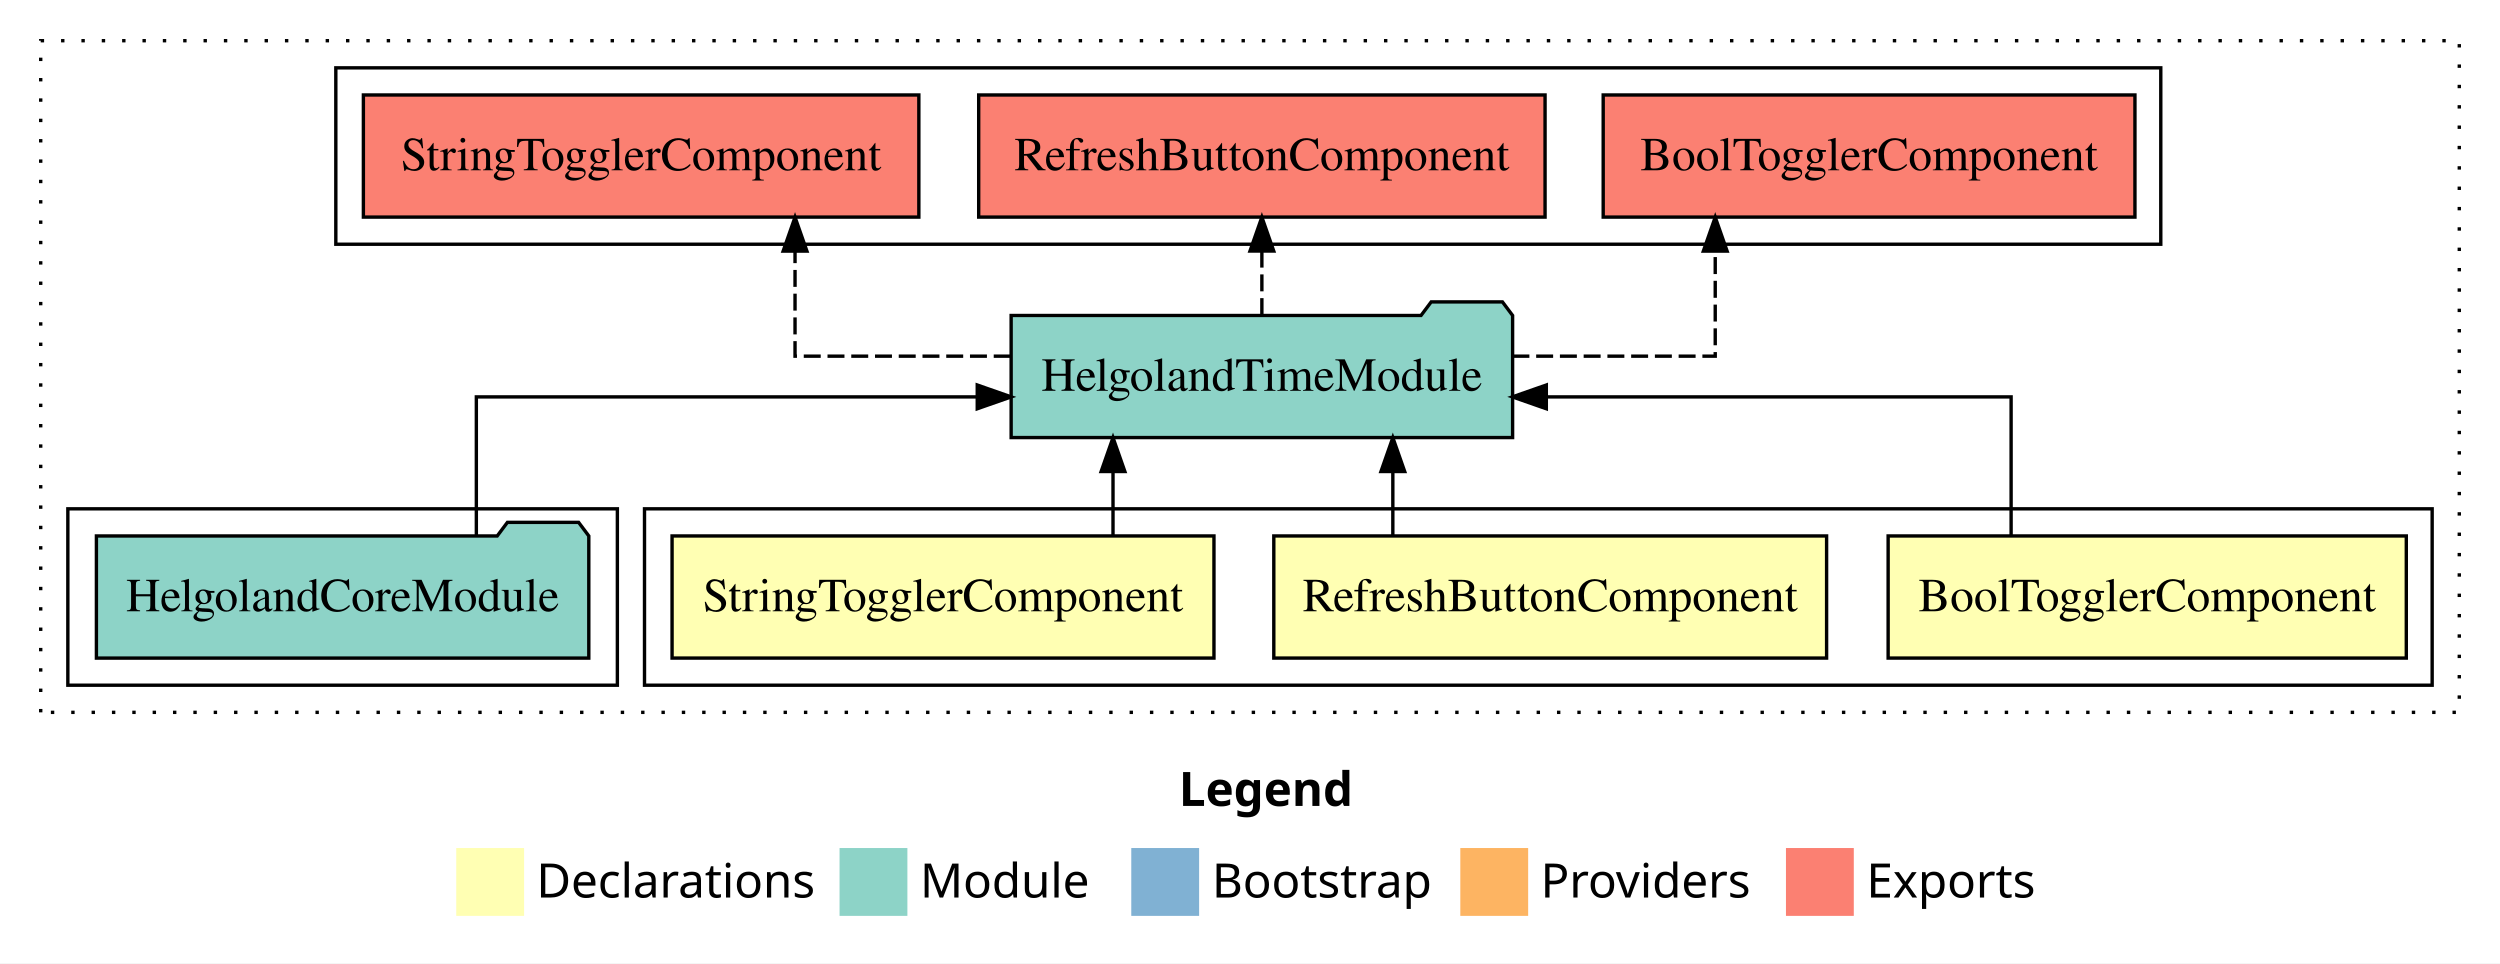
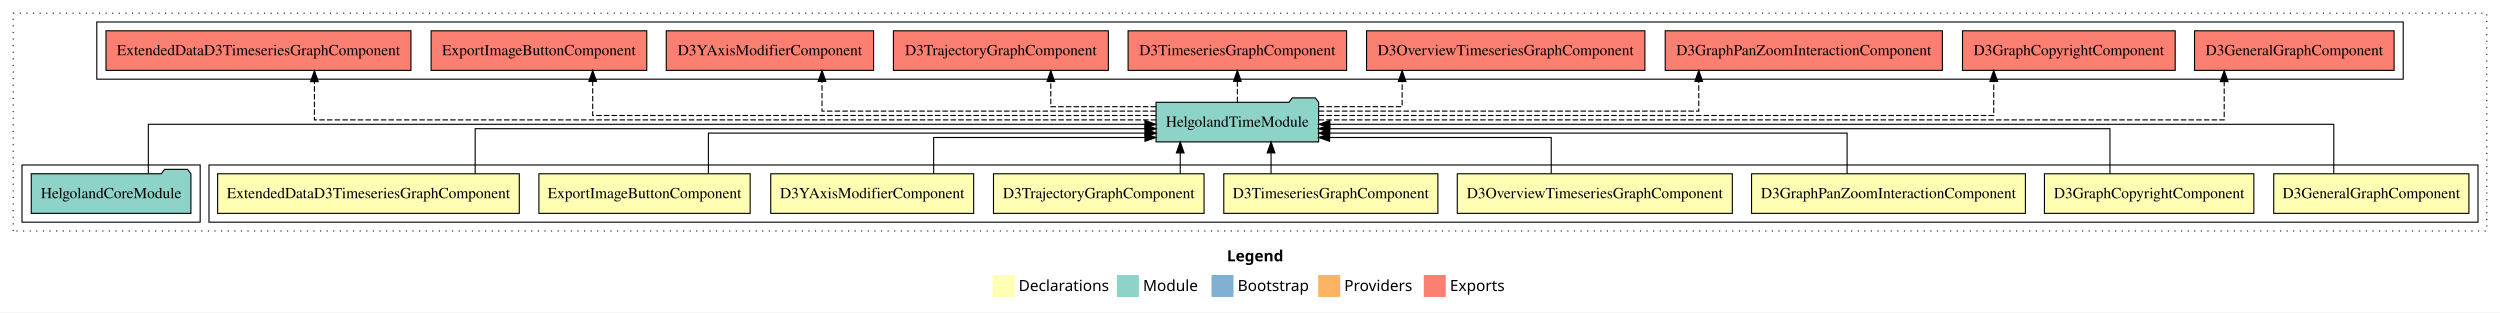
- <svg xmlns="http://www.w3.org/2000/svg" width="737pt" height="284pt" viewBox="0.00 0.00 737.00 284.00">
+ <svg xmlns="http://www.w3.org/2000/svg" width="2273pt" height="284pt" viewBox="0.00 0.00 2273.00 284.00">
  <g id="graph0" class="graph" transform="scale(1 1) rotate(0) translate(4 280)">
-     <polygon fill="#ffffff" stroke="transparent" points="-4,4 -4,-280 733,-280 733,4 -4,4" />
-     <text text-anchor="start" x="343.509" y="-42.4" font-family="sans-serif" font-weight="bold" font-size="14.00" fill="#000000">Legend</text>
-     <polygon fill="#ffffb3" stroke="transparent" points="130.5,-10 130.5,-30 150.5,-30 150.5,-10 130.5,-10" />
-     <text text-anchor="start" x="154.129" y="-15.4" font-family="sans-serif" font-size="14.00" fill="#000000">  Declarations</text>
-     <polygon fill="#8dd3c7" stroke="transparent" points="243.5,-10 243.5,-30 263.5,-30 263.5,-10 243.5,-10" />
-     <text text-anchor="start" x="267.225" y="-15.4" font-family="sans-serif" font-size="14.00" fill="#000000">  Module</text>
-     <polygon fill="#80b1d3" stroke="transparent" points="329.5,-10 329.5,-30 349.5,-30 349.5,-10 329.5,-10" />
-     <text text-anchor="start" x="353.281" y="-15.4" font-family="sans-serif" font-size="14.00" fill="#000000">  Bootstrap</text>
-     <polygon fill="#fdb462" stroke="transparent" points="426.5,-10 426.5,-30 446.5,-30 446.5,-10 426.5,-10" />
-     <text text-anchor="start" x="450.173" y="-15.4" font-family="sans-serif" font-size="14.00" fill="#000000">  Providers</text>
-     <polygon fill="#fb8072" stroke="transparent" points="522.5,-10 522.5,-30 542.5,-30 542.5,-10 522.5,-10" />
-     <text text-anchor="start" x="546.226" y="-15.4" font-family="sans-serif" font-size="14.00" fill="#000000">  Exports</text>
+     <polygon fill="#ffffff" stroke="transparent" points="-4,4 -4,-280 2269,-280 2269,4 -4,4" />
+     <text text-anchor="start" x="1111.509" y="-42.4" font-family="sans-serif" font-weight="bold" font-size="14.00" fill="#000000">Legend</text>
+     <polygon fill="#ffffb3" stroke="transparent" points="898.5,-10 898.5,-30 918.5,-30 918.5,-10 898.5,-10" />
+     <text text-anchor="start" x="922.129" y="-15.4" font-family="sans-serif" font-size="14.00" fill="#000000">  Declarations</text>
+     <polygon fill="#8dd3c7" stroke="transparent" points="1011.5,-10 1011.5,-30 1031.5,-30 1031.5,-10 1011.5,-10" />
+     <text text-anchor="start" x="1035.225" y="-15.4" font-family="sans-serif" font-size="14.00" fill="#000000">  Module</text>
+     <polygon fill="#80b1d3" stroke="transparent" points="1097.5,-10 1097.5,-30 1117.5,-30 1117.5,-10 1097.5,-10" />
+     <text text-anchor="start" x="1121.281" y="-15.4" font-family="sans-serif" font-size="14.00" fill="#000000">  Bootstrap</text>
+     <polygon fill="#fdb462" stroke="transparent" points="1194.5,-10 1194.5,-30 1214.5,-30 1214.5,-10 1194.5,-10" />
+     <text text-anchor="start" x="1218.173" y="-15.4" font-family="sans-serif" font-size="14.00" fill="#000000">  Providers</text>
+     <polygon fill="#fb8072" stroke="transparent" points="1290.5,-10 1290.5,-30 1310.5,-30 1310.5,-10 1290.5,-10" />
+     <text text-anchor="start" x="1314.226" y="-15.4" font-family="sans-serif" font-size="14.00" fill="#000000">  Exports</text>
    <g id="clust1" class="cluster">
-       <polygon fill="none" stroke="#000000" stroke-dasharray="1,5" points="8,-70 8,-268 721,-268 721,-70 8,-70" />
+       <polygon fill="none" stroke="#000000" stroke-dasharray="1,5" points="8,-70 8,-268 2257,-268 2257,-70 8,-70" />
    </g>
    <g id="clust2" class="cluster">
-       <polygon fill="none" stroke="#000000" points="186,-78 186,-130 713,-130 713,-78 186,-78" />
+       <polygon fill="none" stroke="#000000" points="186,-78 186,-130 2249,-130 2249,-78 186,-78" />
    </g>
-     <g id="clust6" class="cluster">
+     <g id="clust12" class="cluster">
      <polygon fill="none" stroke="#000000" points="16,-78 16,-130 178,-130 178,-78 16,-78" />
    </g>
-     <g id="clust7" class="cluster">
-       <polygon fill="none" stroke="#000000" points="95,-208 95,-260 633,-260 633,-208 95,-208" />
+     <g id="clust13" class="cluster">
+       <polygon fill="none" stroke="#000000" points="84,-208 84,-260 2181,-260 2181,-208 84,-208" />
    </g>
    <g id="node1" class="node">
-       <polygon fill="#ffffb3" stroke="#000000" points="705.378,-122 552.622,-122 552.622,-86 705.378,-86 705.378,-122" />
-       <text text-anchor="middle" x="629" y="-99.8" font-family="Times,serif" font-size="14.00" fill="#000000">BoolTogglerComponent</text>
+       <polygon fill="#ffffb3" stroke="#000000" points="2240.723,-122 2063.277,-122 2063.277,-86 2240.723,-86 2240.723,-122" />
+       <text text-anchor="middle" x="2152" y="-99.8" font-family="Times,serif" font-size="14.00" fill="#000000">D3GeneralGraphComponent</text>
+     </g>
+     <g id="node10" class="node">
+       <polygon fill="#8dd3c7" stroke="#000000" points="1194.916,-187 1191.916,-191 1170.916,-191 1167.916,-187 1047.084,-187 1047.084,-151 1194.916,-151 1194.916,-187" />
+       <text text-anchor="middle" x="1121" y="-164.8" font-family="Times,serif" font-size="14.00" fill="#000000">HelgolandTimeModule</text>
+     </g>
+     <g id="edge1" class="edge">
+       <path fill="none" stroke="#000000" d="M2117.875,-122.222C2117.875,-140.828 2117.875,-167 2117.875,-167 2117.875,-167 1205.113,-167 1205.113,-167" />
+       <polygon fill="#000000" stroke="#000000" points="1205.113,-163.5 1195.113,-167 1205.113,-170.5 1205.113,-163.5" />
+     </g>
+     <g id="node2" class="node">
+       <polygon fill="#ffffb3" stroke="#000000" points="2045.199,-122 1854.801,-122 1854.801,-86 2045.199,-86 2045.199,-122" />
+       <text text-anchor="middle" x="1950" y="-99.8" font-family="Times,serif" font-size="14.00" fill="#000000">D3GraphCopyrightComponent</text>
+     </g>
+     <g id="edge2" class="edge">
+       <path fill="none" stroke="#000000" d="M1914.375,-122.022C1914.375,-139.373 1914.375,-163 1914.375,-163 1914.375,-163 1204.926,-163 1204.926,-163" />
+       <polygon fill="#000000" stroke="#000000" points="1204.926,-159.5 1194.926,-163 1204.926,-166.5 1204.926,-159.5" />
+     </g>
+     <g id="node3" class="node">
+       <polygon fill="#ffffb3" stroke="#000000" points="1837.498,-122 1588.502,-122 1588.502,-86 1837.498,-86 1837.498,-122" />
+       <text text-anchor="middle" x="1713" y="-99.8" font-family="Times,serif" font-size="14.00" fill="#000000">D3GraphPanZoomInteractionComponent</text>
+     </g>
+     <g id="edge3" class="edge">
+       <path fill="none" stroke="#000000" d="M1675.375,-122.009C1675.375,-138.049 1675.375,-159 1675.375,-159 1675.375,-159 1204.903,-159 1204.903,-159" />
+       <polygon fill="#000000" stroke="#000000" points="1204.903,-155.5 1194.903,-159 1204.903,-162.5 1204.903,-155.5" />
    </g>
    <g id="node4" class="node">
-       <polygon fill="#8dd3c7" stroke="#000000" points="441.916,-187 438.916,-191 417.916,-191 414.916,-187 294.084,-187 294.084,-151 441.916,-151 441.916,-187" />
-       <text text-anchor="middle" x="368" y="-164.8" font-family="Times,serif" font-size="14.00" fill="#000000">HelgolandTimeModule</text>
+       <polygon fill="#ffffb3" stroke="#000000" points="1571.032,-122 1320.968,-122 1320.968,-86 1571.032,-86 1571.032,-122" />
+       <text text-anchor="middle" x="1446" y="-99.8" font-family="Times,serif" font-size="14.00" fill="#000000">D3OverviewTimeseriesGraphComponent</text>
    </g>
-     <g id="edge1" class="edge">
-       <path fill="none" stroke="#000000" d="M588.875,-122.022C588.875,-139.373 588.875,-163 588.875,-163 588.875,-163 451.855,-163 451.855,-163" />
-       <polygon fill="#000000" stroke="#000000" points="451.855,-159.5 441.855,-163 451.855,-166.5 451.855,-159.5" />
+     <g id="edge4" class="edge">
+       <path fill="none" stroke="#000000" d="M1406.375,-122.124C1406.375,-136.783 1406.375,-155 1406.375,-155 1406.375,-155 1204.862,-155 1204.862,-155" />
+       <polygon fill="#000000" stroke="#000000" points="1204.862,-151.5 1194.862,-155 1204.862,-158.5 1204.862,-151.5" />
    </g>
-     <g id="node2" class="node">
-       <polygon fill="#ffffb3" stroke="#000000" points="534.482,-122 371.518,-122 371.518,-86 534.482,-86 534.482,-122" />
-       <text text-anchor="middle" x="453" y="-99.8" font-family="Times,serif" font-size="14.00" fill="#000000">RefreshButtonComponent</text>
+     <g id="node5" class="node">
+       <polygon fill="#ffffb3" stroke="#000000" points="1303.339,-122 1108.661,-122 1108.661,-86 1303.339,-86 1303.339,-122" />
+       <text text-anchor="middle" x="1206" y="-99.8" font-family="Times,serif" font-size="14.00" fill="#000000">D3TimeseriesGraphComponent</text>
    </g>
-     <g id="edge2" class="edge">
-       <path fill="none" stroke="#000000" d="M406.608,-122.106C406.608,-122.106 406.608,-140.991 406.608,-140.991" />
-       <polygon fill="#000000" stroke="#000000" points="403.108,-140.991 406.608,-150.991 410.108,-140.991 403.108,-140.991" />
-     </g>
-     <g id="node3" class="node">
-       <polygon fill="#ffffb3" stroke="#000000" points="353.875,-122 194.125,-122 194.125,-86 353.875,-86 353.875,-122" />
-       <text text-anchor="middle" x="274" y="-99.8" font-family="Times,serif" font-size="14.00" fill="#000000">StringTogglerComponent</text>
-     </g>
-     <g id="edge3" class="edge">
-       <path fill="none" stroke="#000000" d="M324.115,-122.106C324.115,-122.106 324.115,-140.991 324.115,-140.991" />
-       <polygon fill="#000000" stroke="#000000" points="320.615,-140.991 324.115,-150.991 327.615,-140.991 320.615,-140.991" />
+     <g id="edge5" class="edge">
+       <path fill="none" stroke="#000000" d="M1151.644,-122.106C1151.644,-122.106 1151.644,-140.991 1151.644,-140.991" />
+       <polygon fill="#000000" stroke="#000000" points="1148.144,-140.991 1151.644,-150.991 1155.144,-140.991 1148.144,-140.991" />
    </g>
    <g id="node6" class="node">
-       <polygon fill="#fb8072" stroke="#000000" points="625.379,-252 468.622,-252 468.622,-216 625.379,-216 625.379,-252" />
-       <text text-anchor="middle" x="547" y="-229.8" font-family="Times,serif" font-size="14.00" fill="#000000">BoolTogglerComponent </text>
+       <polygon fill="#ffffb3" stroke="#000000" points="1090.72,-122 899.28,-122 899.28,-86 1090.72,-86 1090.72,-122" />
+       <text text-anchor="middle" x="995" y="-99.8" font-family="Times,serif" font-size="14.00" fill="#000000">D3TrajectoryGraphComponent</text>
    </g>
-     <g id="edge5" class="edge">
-       <path fill="none" stroke="#000000" stroke-dasharray="5,2" d="M441.862,-175C472.772,-175 501.651,-175 501.651,-175 501.651,-175 501.651,-205.977 501.651,-205.977" />
-       <polygon fill="#000000" stroke="#000000" points="498.151,-205.977 501.651,-215.977 505.151,-205.977 498.151,-205.977" />
+     <g id="edge6" class="edge">
+       <path fill="none" stroke="#000000" d="M1069.076,-122.106C1069.076,-122.106 1069.076,-140.991 1069.076,-140.991" />
+       <polygon fill="#000000" stroke="#000000" points="1065.576,-140.991 1069.076,-150.991 1072.576,-140.991 1065.576,-140.991" />
    </g>
    <g id="node7" class="node">
-       <polygon fill="#fb8072" stroke="#000000" points="451.483,-252 284.517,-252 284.517,-216 451.483,-216 451.483,-252" />
-       <text text-anchor="middle" x="368" y="-229.8" font-family="Times,serif" font-size="14.00" fill="#000000">RefreshButtonComponent </text>
+       <polygon fill="#ffffb3" stroke="#000000" points="881.249,-122 696.751,-122 696.751,-86 881.249,-86 881.249,-122" />
+       <text text-anchor="middle" x="789" y="-99.8" font-family="Times,serif" font-size="14.00" fill="#000000">D3YAxisModifierComponent</text>
    </g>
-     <g id="edge6" class="edge">
-       <path fill="none" stroke="#000000" stroke-dasharray="5,2" d="M368,-187.106C368,-187.106 368,-205.991 368,-205.991" />
-       <polygon fill="#000000" stroke="#000000" points="364.5,-205.991 368,-215.991 371.5,-205.991 364.5,-205.991" />
+     <g id="edge7" class="edge">
+       <path fill="none" stroke="#000000" d="M844.882,-122.124C844.882,-136.783 844.882,-155 844.882,-155 844.882,-155 1037.005,-155 1037.005,-155" />
+       <polygon fill="#000000" stroke="#000000" points="1037.006,-158.5 1047.005,-155 1037.005,-151.5 1037.006,-158.5" />
    </g>
    <g id="node8" class="node">
-       <polygon fill="#fb8072" stroke="#000000" points="266.876,-252 103.124,-252 103.124,-216 266.876,-216 266.876,-252" />
-       <text text-anchor="middle" x="185" y="-229.8" font-family="Times,serif" font-size="14.00" fill="#000000">StringTogglerComponent </text>
+       <polygon fill="#ffffb3" stroke="#000000" points="678.035,-122 485.965,-122 485.965,-86 678.035,-86 678.035,-122" />
+       <text text-anchor="middle" x="582" y="-99.8" font-family="Times,serif" font-size="14.00" fill="#000000">ExportImageButtonComponent</text>
    </g>
-     <g id="edge7" class="edge">
-       <path fill="none" stroke="#000000" stroke-dasharray="5,2" d="M293.95,-175C261.376,-175 230.375,-175 230.375,-175 230.375,-175 230.375,-205.977 230.375,-205.977" />
-       <polygon fill="#000000" stroke="#000000" points="226.875,-205.977 230.375,-215.977 233.875,-205.977 226.875,-205.977" />
+     <g id="edge8" class="edge">
+       <path fill="none" stroke="#000000" d="M640.071,-122.009C640.071,-138.049 640.071,-159 640.071,-159 640.071,-159 1037.171,-159 1037.171,-159" />
+       <polygon fill="#000000" stroke="#000000" points="1037.171,-162.5 1047.171,-159 1037.171,-155.5 1037.171,-162.5" />
    </g>
-     <g id="node5" class="node">
+     <g id="node9" class="node">
+       <polygon fill="#ffffb3" stroke="#000000" points="468.138,-122 193.862,-122 193.862,-86 468.138,-86 468.138,-122" />
+       <text text-anchor="middle" x="331" y="-99.8" font-family="Times,serif" font-size="14.00" fill="#000000">ExtendedDataD3TimeseriesGraphComponent</text>
+     </g>
+     <g id="edge9" class="edge">
+       <path fill="none" stroke="#000000" d="M428.026,-122.022C428.026,-139.373 428.026,-163 428.026,-163 428.026,-163 1037.168,-163 1037.168,-163" />
+       <polygon fill="#000000" stroke="#000000" points="1037.168,-166.5 1047.168,-163 1037.168,-159.5 1037.168,-166.5" />
+     </g>
+     <g id="node12" class="node">
+       <polygon fill="#fb8072" stroke="#000000" points="2172.722,-252 1991.277,-252 1991.277,-216 2172.722,-216 2172.722,-252" />
+       <text text-anchor="middle" x="2082" y="-229.8" font-family="Times,serif" font-size="14.00" fill="#000000">D3GeneralGraphComponent </text>
+     </g>
+     <g id="edge11" class="edge">
+       <path fill="none" stroke="#000000" stroke-dasharray="5,2" d="M1194.806,-171C1409.435,-171 2018.244,-171 2018.244,-171 2018.244,-171 2018.244,-205.778 2018.244,-205.778" />
+       <polygon fill="#000000" stroke="#000000" points="2014.744,-205.778 2018.244,-215.778 2021.744,-205.778 2014.744,-205.778" />
+     </g>
+     <g id="node13" class="node">
+       <polygon fill="#fb8072" stroke="#000000" points="1973.699,-252 1780.301,-252 1780.301,-216 1973.699,-216 1973.699,-252" />
+       <text text-anchor="middle" x="1877" y="-229.8" font-family="Times,serif" font-size="14.00" fill="#000000">D3GraphCopyrightComponent </text>
+     </g>
+     <g id="edge12" class="edge">
+       <path fill="none" stroke="#000000" stroke-dasharray="5,2" d="M1194.922,-175C1372.539,-175 1808.7,-175 1808.7,-175 1808.7,-175 1808.7,-205.977 1808.7,-205.977" />
+       <polygon fill="#000000" stroke="#000000" points="1805.2,-205.977 1808.7,-215.977 1812.2,-205.977 1805.2,-205.977" />
+     </g>
+     <g id="node14" class="node">
+       <polygon fill="#fb8072" stroke="#000000" points="1761.998,-252 1510.002,-252 1510.002,-216 1761.998,-216 1761.998,-252" />
+       <text text-anchor="middle" x="1636" y="-229.8" font-family="Times,serif" font-size="14.00" fill="#000000">D3GraphPanZoomInteractionComponent </text>
+     </g>
+     <g id="edge13" class="edge">
+       <path fill="none" stroke="#000000" stroke-dasharray="5,2" d="M1195.034,-179C1315.467,-179 1540.509,-179 1540.509,-179 1540.509,-179 1540.509,-205.991 1540.509,-205.991" />
+       <polygon fill="#000000" stroke="#000000" points="1537.009,-205.991 1540.509,-215.991 1544.009,-205.991 1537.009,-205.991" />
+     </g>
+     <g id="node15" class="node">
+       <polygon fill="#fb8072" stroke="#000000" points="1491.533,-252 1238.467,-252 1238.467,-216 1491.533,-216 1491.533,-252" />
+       <text text-anchor="middle" x="1365" y="-229.8" font-family="Times,serif" font-size="14.00" fill="#000000">D3OverviewTimeseriesGraphComponent </text>
+     </g>
+     <g id="edge14" class="edge">
+       <path fill="none" stroke="#000000" stroke-dasharray="5,2" d="M1195.035,-183C1232.782,-183 1270.827,-183 1270.827,-183 1270.827,-183 1270.827,-205.876 1270.827,-205.876" />
+       <polygon fill="#000000" stroke="#000000" points="1267.327,-205.876 1270.827,-215.876 1274.327,-205.876 1267.327,-205.876" />
+     </g>
+     <g id="node16" class="node">
+       <polygon fill="#fb8072" stroke="#000000" points="1220.339,-252 1021.661,-252 1021.661,-216 1220.339,-216 1220.339,-252" />
+       <text text-anchor="middle" x="1121" y="-229.8" font-family="Times,serif" font-size="14.00" fill="#000000">D3TimeseriesGraphComponent </text>
+     </g>
+     <g id="edge15" class="edge">
+       <path fill="none" stroke="#000000" stroke-dasharray="5,2" d="M1121,-187.106C1121,-187.106 1121,-205.991 1121,-205.991" />
+       <polygon fill="#000000" stroke="#000000" points="1117.5,-205.991 1121,-215.991 1124.5,-205.991 1117.5,-205.991" />
+     </g>
+     <g id="node17" class="node">
+       <polygon fill="#fb8072" stroke="#000000" points="1003.72,-252 808.28,-252 808.28,-216 1003.72,-216 1003.72,-252" />
+       <text text-anchor="middle" x="906" y="-229.8" font-family="Times,serif" font-size="14.00" fill="#000000">D3TrajectoryGraphComponent </text>
+     </g>
+     <g id="edge16" class="edge">
+       <path fill="none" stroke="#000000" stroke-dasharray="5,2" d="M1047.093,-183C1001.383,-183 951.375,-183 951.375,-183 951.375,-183 951.375,-205.876 951.375,-205.876" />
+       <polygon fill="#000000" stroke="#000000" points="947.875,-205.876 951.375,-215.876 954.875,-205.876 947.875,-205.876" />
+     </g>
+     <g id="node18" class="node">
+       <polygon fill="#fb8072" stroke="#000000" points="790.249,-252 601.751,-252 601.751,-216 790.249,-216 790.249,-252" />
+       <text text-anchor="middle" x="696" y="-229.8" font-family="Times,serif" font-size="14.00" fill="#000000">D3YAxisModifierComponent </text>
+     </g>
+     <g id="edge17" class="edge">
+       <path fill="none" stroke="#000000" stroke-dasharray="5,2" d="M1046.844,-179C936.87,-179 743.375,-179 743.375,-179 743.375,-179 743.375,-205.991 743.375,-205.991" />
+       <polygon fill="#000000" stroke="#000000" points="739.875,-205.991 743.375,-215.991 746.875,-205.991 739.875,-205.991" />
+     </g>
+     <g id="node19" class="node">
+       <polygon fill="#fb8072" stroke="#000000" points="584.034,-252 387.966,-252 387.966,-216 584.034,-216 584.034,-252" />
+       <text text-anchor="middle" x="486" y="-229.8" font-family="Times,serif" font-size="14.00" fill="#000000">ExportImageButtonComponent </text>
+     </g>
+     <g id="edge18" class="edge">
+       <path fill="none" stroke="#000000" stroke-dasharray="5,2" d="M1047.064,-175C889.494,-175 534.875,-175 534.875,-175 534.875,-175 534.875,-205.977 534.875,-205.977" />
+       <polygon fill="#000000" stroke="#000000" points="531.375,-205.977 534.875,-215.977 538.375,-205.977 531.375,-205.977" />
+     </g>
+     <g id="node20" class="node">
+       <polygon fill="#fb8072" stroke="#000000" points="369.638,-252 92.362,-252 92.362,-216 369.638,-216 369.638,-252" />
+       <text text-anchor="middle" x="231" y="-229.8" font-family="Times,serif" font-size="14.00" fill="#000000">ExtendedDataD3TimeseriesGraphComponent </text>
+     </g>
+     <g id="edge19" class="edge">
+       <path fill="none" stroke="#000000" stroke-dasharray="5,2" d="M1047.269,-171C842.507,-171 281.875,-171 281.875,-171 281.875,-171 281.875,-205.778 281.875,-205.778" />
+       <polygon fill="#000000" stroke="#000000" points="278.375,-205.778 281.875,-215.778 285.375,-205.778 278.375,-205.778" />
+     </g>
+     <g id="node11" class="node">
      <polygon fill="#8dd3c7" stroke="#000000" points="169.579,-122 166.579,-126 145.579,-126 142.579,-122 24.421,-122 24.421,-86 169.579,-86 169.579,-122" />
      <text text-anchor="middle" x="97" y="-99.8" font-family="Times,serif" font-size="14.00" fill="#000000">HelgolandCoreModule</text>
    </g>
-     <g id="edge4" class="edge">
-       <path fill="none" stroke="#000000" d="M136.426,-122.022C136.426,-139.373 136.426,-163 136.426,-163 136.426,-163 284.092,-163 284.092,-163" />
-       <polygon fill="#000000" stroke="#000000" points="284.092,-166.5 294.092,-163 284.092,-159.5 284.092,-166.5" />
+     <g id="edge10" class="edge">
+       <path fill="none" stroke="#000000" d="M130.86,-122.222C130.86,-140.828 130.86,-167 130.86,-167 130.86,-167 1036.984,-167 1036.984,-167" />
+       <polygon fill="#000000" stroke="#000000" points="1036.984,-170.5 1046.984,-167 1036.984,-163.5 1036.984,-170.5" />
    </g>
  </g>
</svg>
